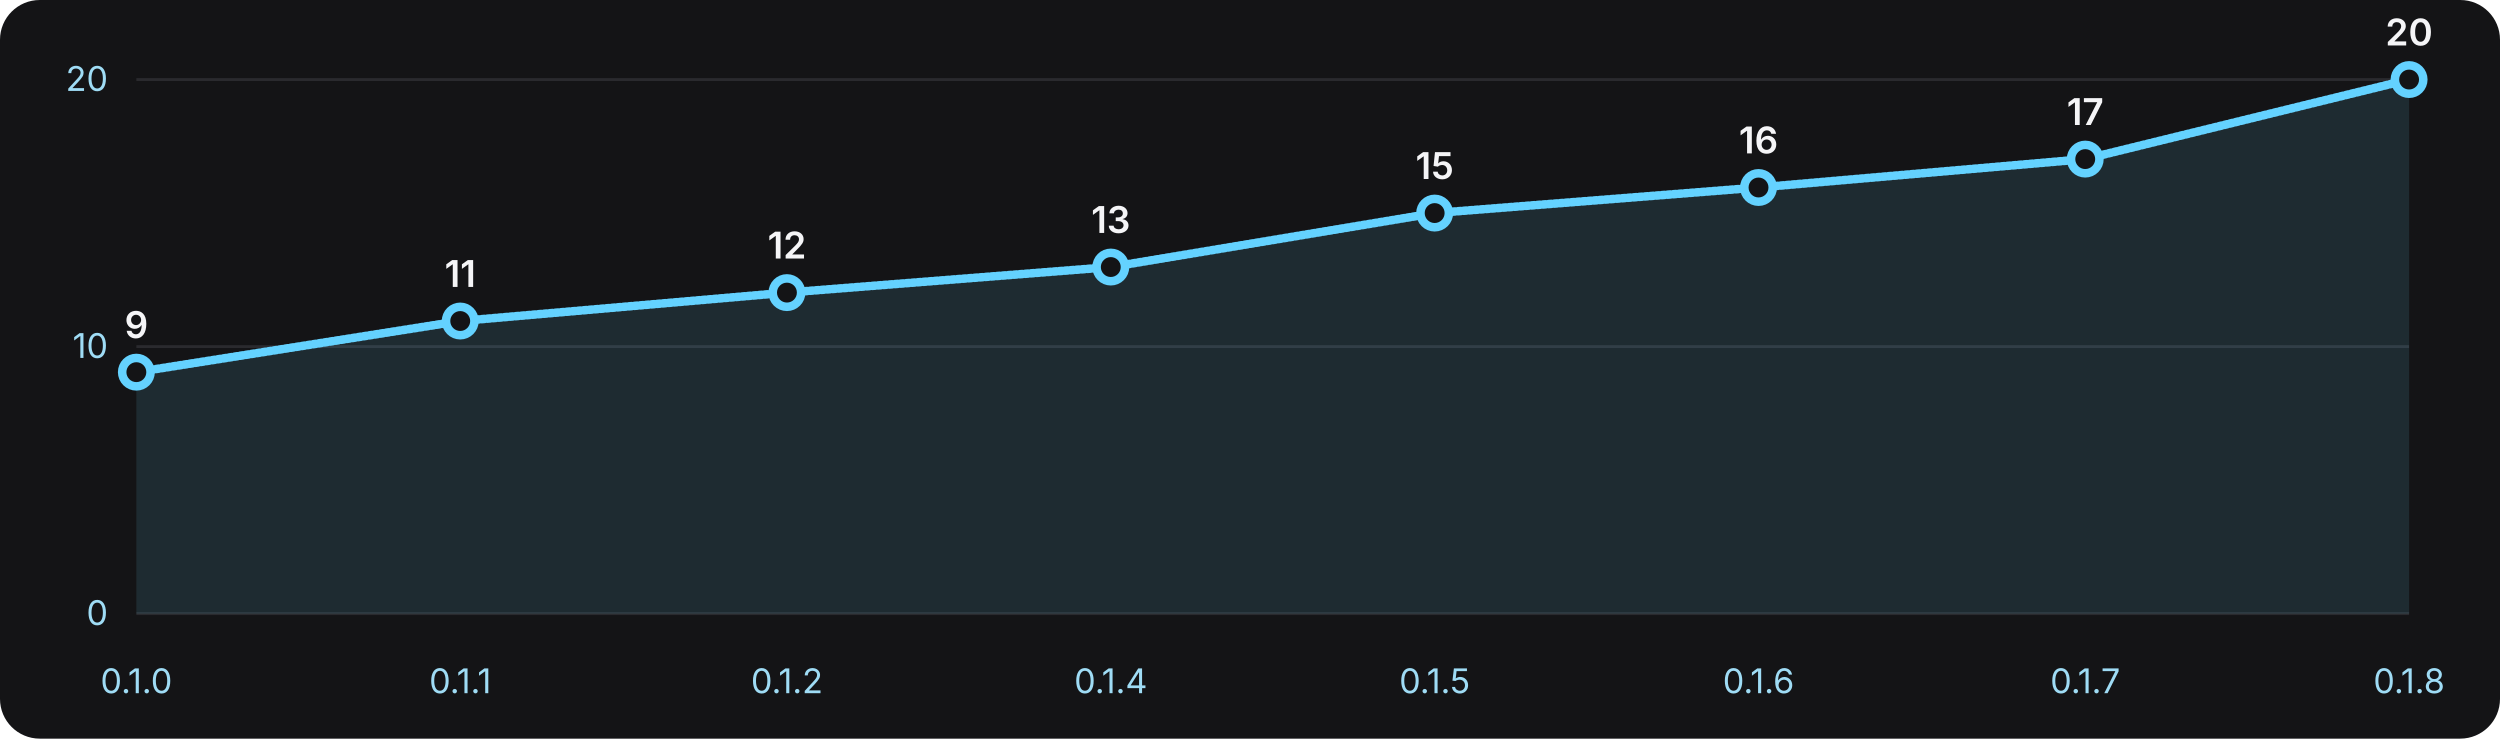
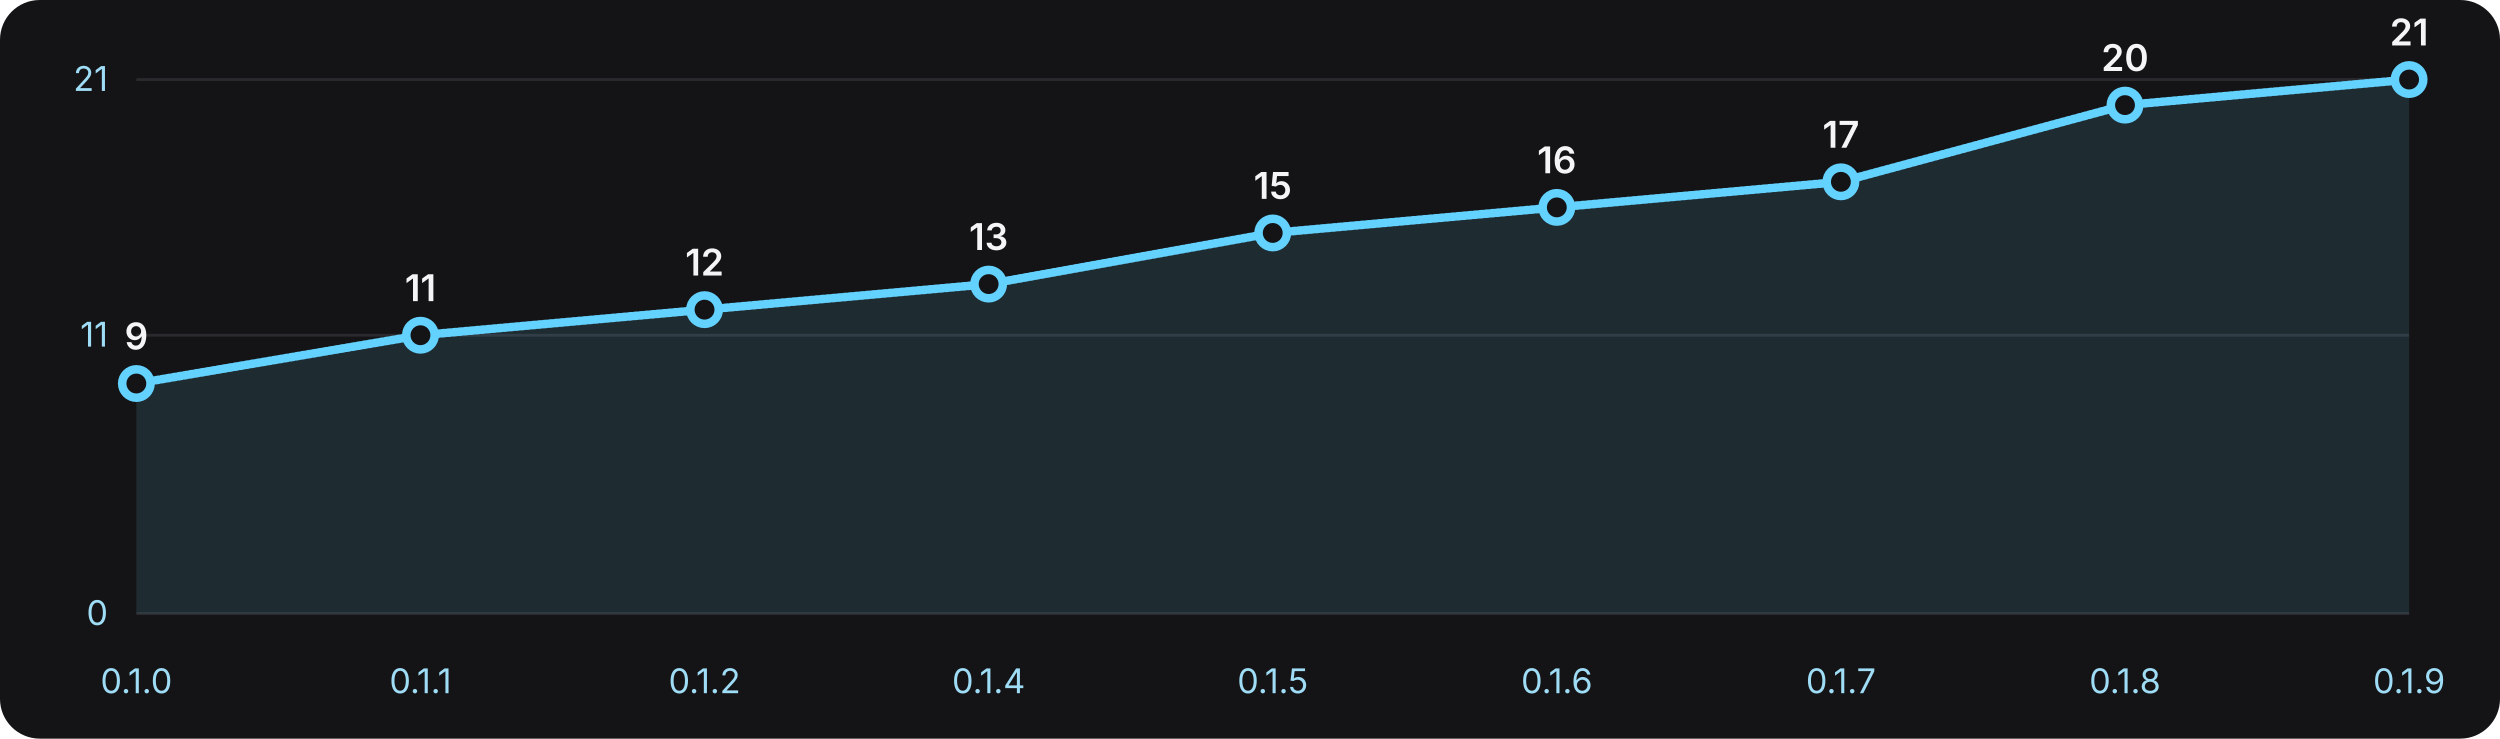
<svg xmlns="http://www.w3.org/2000/svg" viewBox="0 0 880 260" width="880" height="260" font-family="-apple-system, Segoe UI, sans-serif" role="img">
  <style>.line{stroke-dasharray:1;stroke-dashoffset:1;animation:draw 1.5s ease-out forwards}@keyframes draw{to{stroke-dashoffset:0}}@media (prefers-reduced-motion: reduce){.line{animation:none;stroke-dashoffset:0}}</style>
  <rect width="880" height="260" rx="14" fill="#141416" />
  <line x1="48" x2="848" y1="216" y2="216" stroke="#2a2a2e" stroke-width="1" />
  <text x="38" y="220" text-anchor="end" font-size="12" fill="#9fdcf5">0</text>
-   <line x1="48" x2="848" y1="122" y2="122" stroke="#2a2a2e" stroke-width="1" />
-   <text x="38" y="126" text-anchor="end" font-size="12" fill="#9fdcf5">10</text>
+   <line x1="48" x2="848" y1="118" y2="118" stroke="#2a2a2e" stroke-width="1" />
+   <text x="38" y="122" text-anchor="end" font-size="12" fill="#9fdcf5">11</text>
  <line x1="48" x2="848" y1="28" y2="28" stroke="#2a2a2e" stroke-width="1" />
-   <text x="38" y="32" text-anchor="end" font-size="12" fill="#9fdcf5">20</text>
-   <path d="M48 131 L162 113 L277 103 L391 94 L505 75 L619 66 L734 56 L848 28 L848 216 L48 216 Z" fill="#64D2FF" fill-opacity="0.12" />
-   <path class="line" d="M48 131 L162 113 L277 103 L391 94 L505 75 L619 66 L734 56 L848 28" pathLength="1" fill="none" stroke="#64D2FF" stroke-width="3" stroke-linejoin="round" stroke-linecap="round" />
-   <circle cx="48" cy="131" r="5" fill="#141416" stroke="#64D2FF" stroke-width="3" />
-   <text x="48" y="119" text-anchor="middle" font-size="13" font-weight="600" fill="#F5F5F7">9</text>
+   <text x="38" y="32" text-anchor="end" font-size="12" fill="#9fdcf5">21</text>
+   <path d="M48 135 L148 118 L248 109 L348 100 L448 82 L548 73 L648 64 L748 37 L848 28 L848 216 L48 216 Z" fill="#64D2FF" fill-opacity="0.12" />
+   <path class="line" d="M48 135 L148 118 L248 109 L348 100 L448 82 L548 73 L648 64 L748 37 L848 28" pathLength="1" fill="none" stroke="#64D2FF" stroke-width="3" stroke-linejoin="round" stroke-linecap="round" />
+   <circle cx="48" cy="135" r="5" fill="#141416" stroke="#64D2FF" stroke-width="3" />
+   <text x="48" y="123" text-anchor="middle" font-size="13" font-weight="600" fill="#F5F5F7">9</text>
  <text x="48" y="244" text-anchor="middle" font-size="12" fill="#9fdcf5">0.1.0</text>
-   <circle cx="162" cy="113" r="5" fill="#141416" stroke="#64D2FF" stroke-width="3" />
-   <text x="162" y="101" text-anchor="middle" font-size="13" font-weight="600" fill="#F5F5F7">11</text>
-   <text x="162" y="244" text-anchor="middle" font-size="12" fill="#9fdcf5">0.1.1</text>
-   <circle cx="277" cy="103" r="5" fill="#141416" stroke="#64D2FF" stroke-width="3" />
-   <text x="277" y="91" text-anchor="middle" font-size="13" font-weight="600" fill="#F5F5F7">12</text>
-   <text x="277" y="244" text-anchor="middle" font-size="12" fill="#9fdcf5">0.1.2</text>
-   <circle cx="391" cy="94" r="5" fill="#141416" stroke="#64D2FF" stroke-width="3" />
-   <text x="391" y="82" text-anchor="middle" font-size="13" font-weight="600" fill="#F5F5F7">13</text>
-   <text x="391" y="244" text-anchor="middle" font-size="12" fill="#9fdcf5">0.1.4</text>
-   <circle cx="505" cy="75" r="5" fill="#141416" stroke="#64D2FF" stroke-width="3" />
-   <text x="505" y="63" text-anchor="middle" font-size="13" font-weight="600" fill="#F5F5F7">15</text>
-   <text x="505" y="244" text-anchor="middle" font-size="12" fill="#9fdcf5">0.1.5</text>
-   <circle cx="619" cy="66" r="5" fill="#141416" stroke="#64D2FF" stroke-width="3" />
-   <text x="619" y="54" text-anchor="middle" font-size="13" font-weight="600" fill="#F5F5F7">16</text>
-   <text x="619" y="244" text-anchor="middle" font-size="12" fill="#9fdcf5">0.1.6</text>
-   <circle cx="734" cy="56" r="5" fill="#141416" stroke="#64D2FF" stroke-width="3" />
-   <text x="734" y="44" text-anchor="middle" font-size="13" font-weight="600" fill="#F5F5F7">17</text>
-   <text x="734" y="244" text-anchor="middle" font-size="12" fill="#9fdcf5">0.1.7</text>
+   <circle cx="148" cy="118" r="5" fill="#141416" stroke="#64D2FF" stroke-width="3" />
+   <text x="148" y="106" text-anchor="middle" font-size="13" font-weight="600" fill="#F5F5F7">11</text>
+   <text x="148" y="244" text-anchor="middle" font-size="12" fill="#9fdcf5">0.1.1</text>
+   <circle cx="248" cy="109" r="5" fill="#141416" stroke="#64D2FF" stroke-width="3" />
+   <text x="248" y="97" text-anchor="middle" font-size="13" font-weight="600" fill="#F5F5F7">12</text>
+   <text x="248" y="244" text-anchor="middle" font-size="12" fill="#9fdcf5">0.1.2</text>
+   <circle cx="348" cy="100" r="5" fill="#141416" stroke="#64D2FF" stroke-width="3" />
+   <text x="348" y="88" text-anchor="middle" font-size="13" font-weight="600" fill="#F5F5F7">13</text>
+   <text x="348" y="244" text-anchor="middle" font-size="12" fill="#9fdcf5">0.1.4</text>
+   <circle cx="448" cy="82" r="5" fill="#141416" stroke="#64D2FF" stroke-width="3" />
+   <text x="448" y="70" text-anchor="middle" font-size="13" font-weight="600" fill="#F5F5F7">15</text>
+   <text x="448" y="244" text-anchor="middle" font-size="12" fill="#9fdcf5">0.1.5</text>
+   <circle cx="548" cy="73" r="5" fill="#141416" stroke="#64D2FF" stroke-width="3" />
+   <text x="548" y="61" text-anchor="middle" font-size="13" font-weight="600" fill="#F5F5F7">16</text>
+   <text x="548" y="244" text-anchor="middle" font-size="12" fill="#9fdcf5">0.1.6</text>
+   <circle cx="648" cy="64" r="5" fill="#141416" stroke="#64D2FF" stroke-width="3" />
+   <text x="648" y="52" text-anchor="middle" font-size="13" font-weight="600" fill="#F5F5F7">17</text>
+   <text x="648" y="244" text-anchor="middle" font-size="12" fill="#9fdcf5">0.1.7</text>
+   <circle cx="748" cy="37" r="5" fill="#141416" stroke="#64D2FF" stroke-width="3" />
+   <text x="748" y="25" text-anchor="middle" font-size="13" font-weight="600" fill="#F5F5F7">20</text>
+   <text x="748" y="244" text-anchor="middle" font-size="12" fill="#9fdcf5">0.1.8</text>
  <circle cx="848" cy="28" r="5" fill="#141416" stroke="#64D2FF" stroke-width="3" />
-   <text x="848" y="16" text-anchor="middle" font-size="13" font-weight="600" fill="#F5F5F7">20</text>
-   <text x="848" y="244" text-anchor="middle" font-size="12" fill="#9fdcf5">0.1.8</text>
+   <text x="848" y="16" text-anchor="middle" font-size="13" font-weight="600" fill="#F5F5F7">21</text>
+   <text x="848" y="244" text-anchor="middle" font-size="12" fill="#9fdcf5">0.1.9</text>
</svg>
